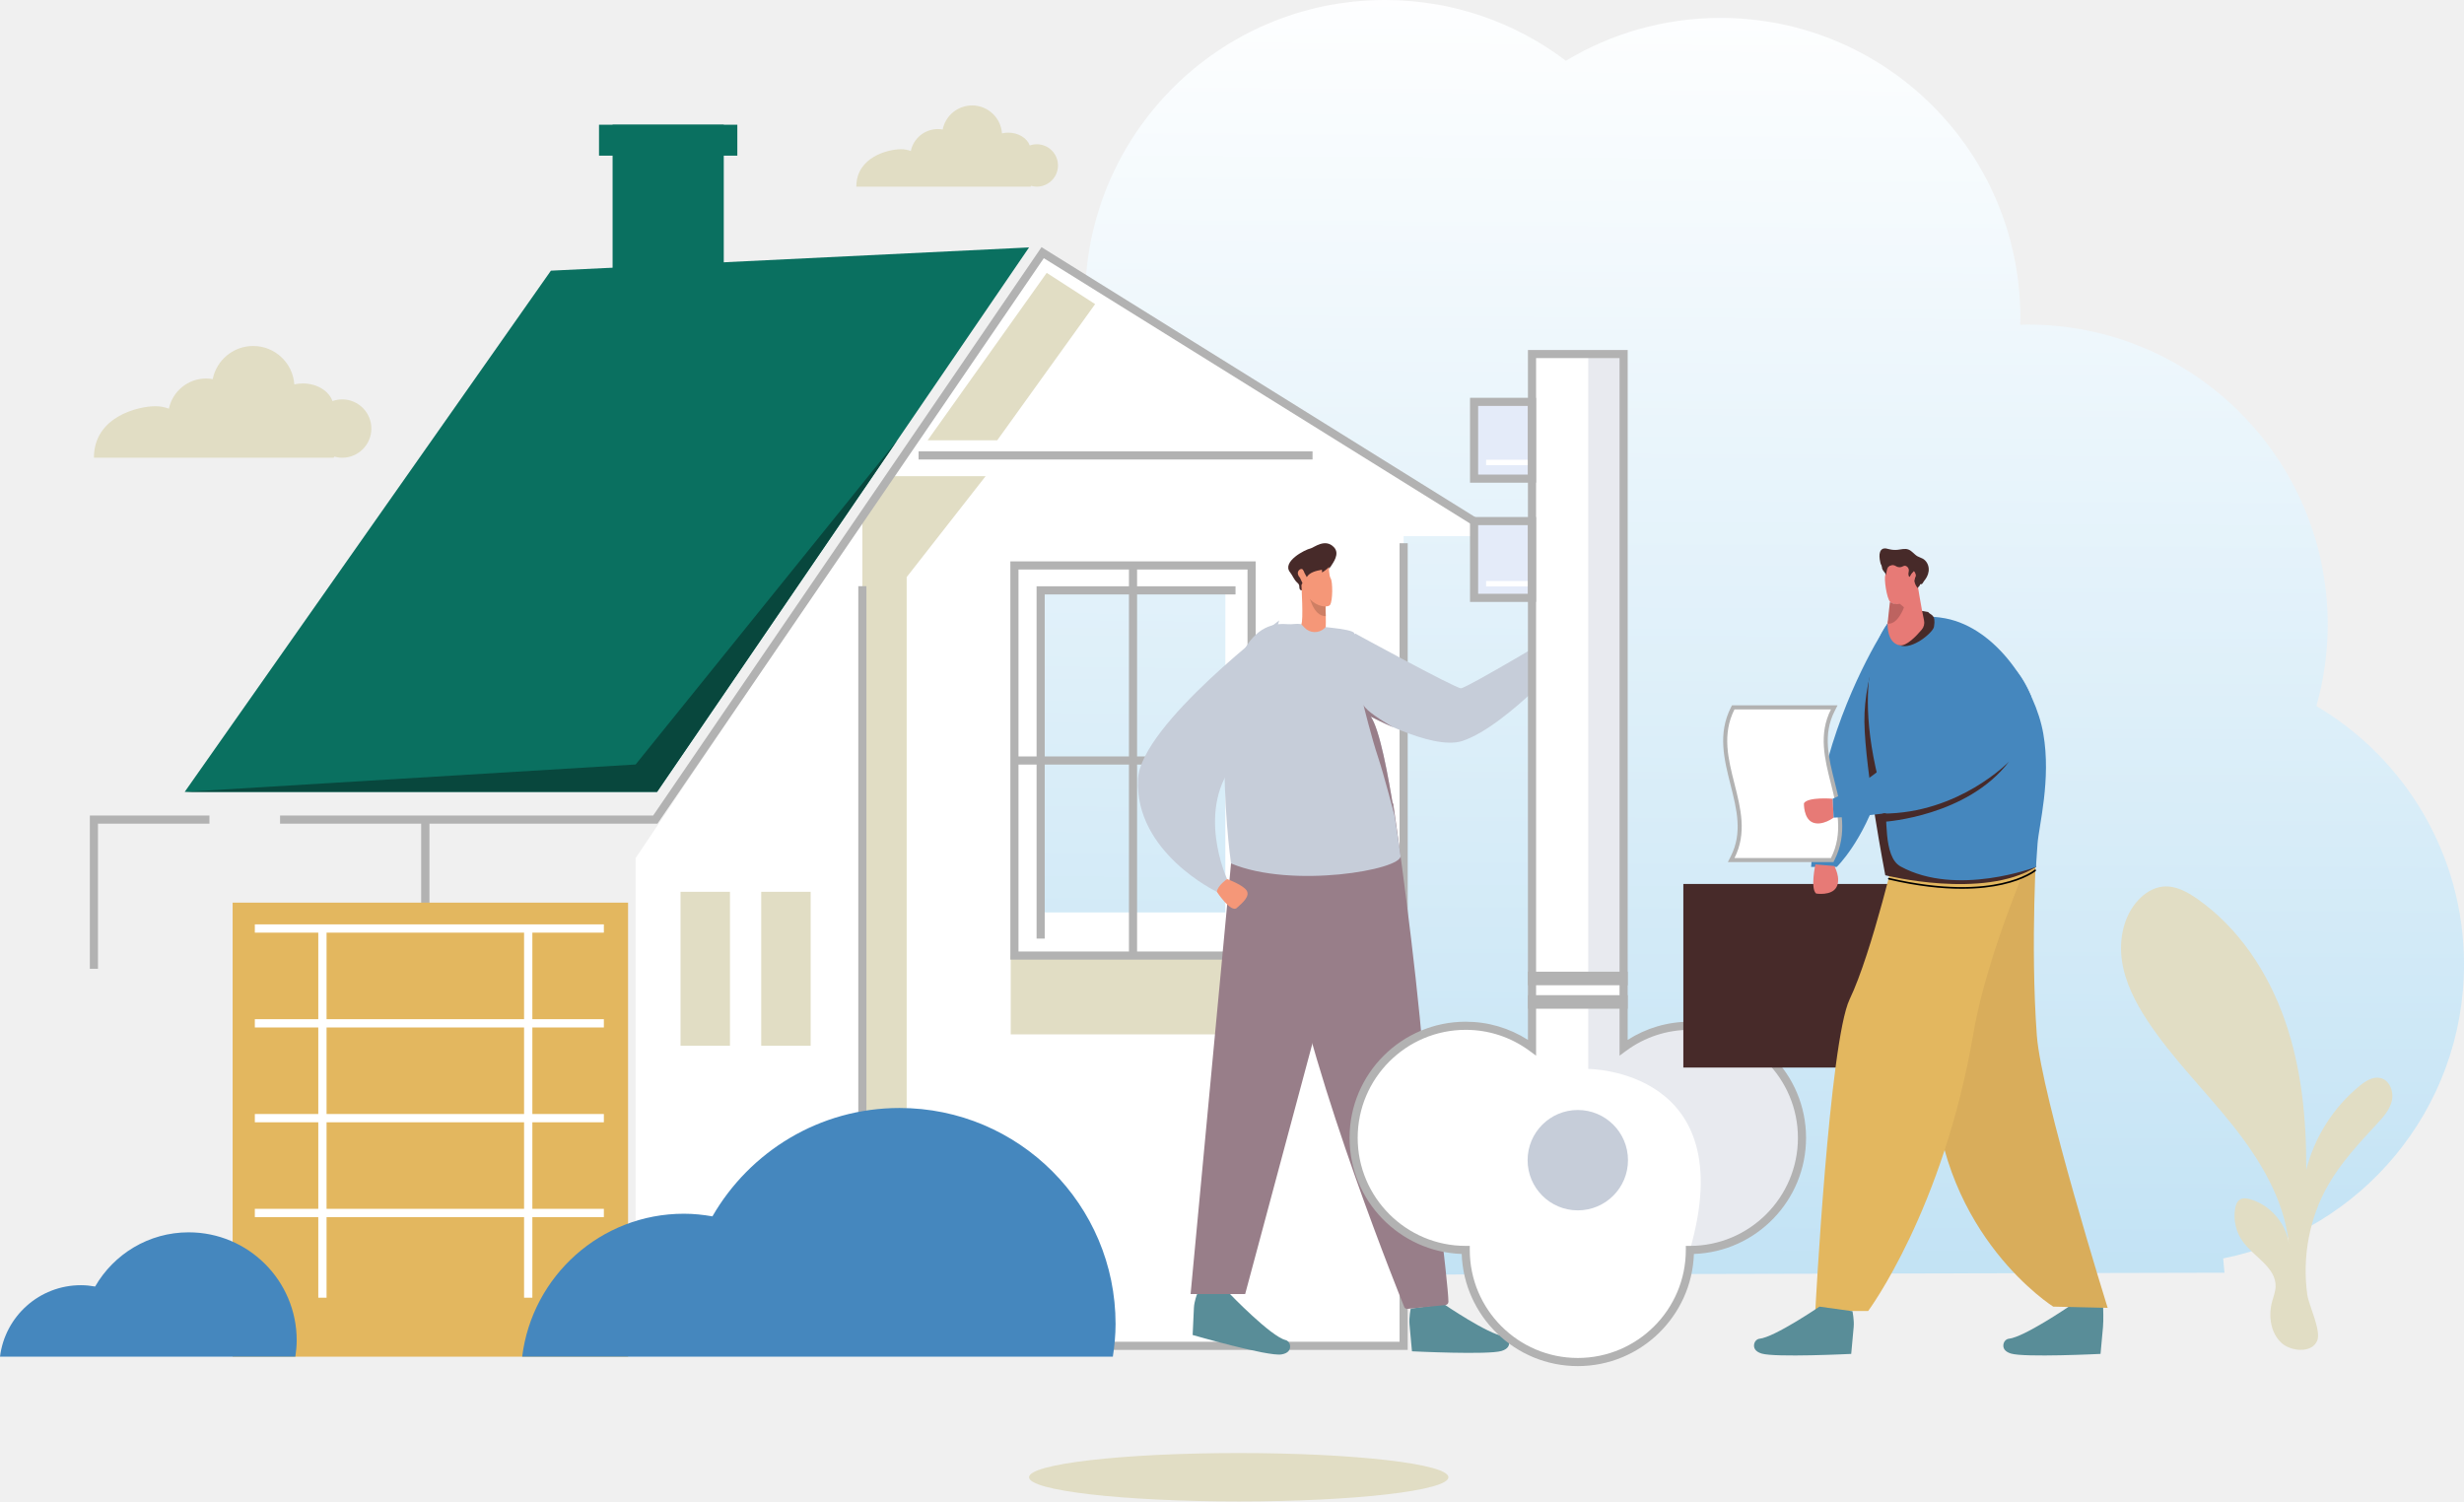
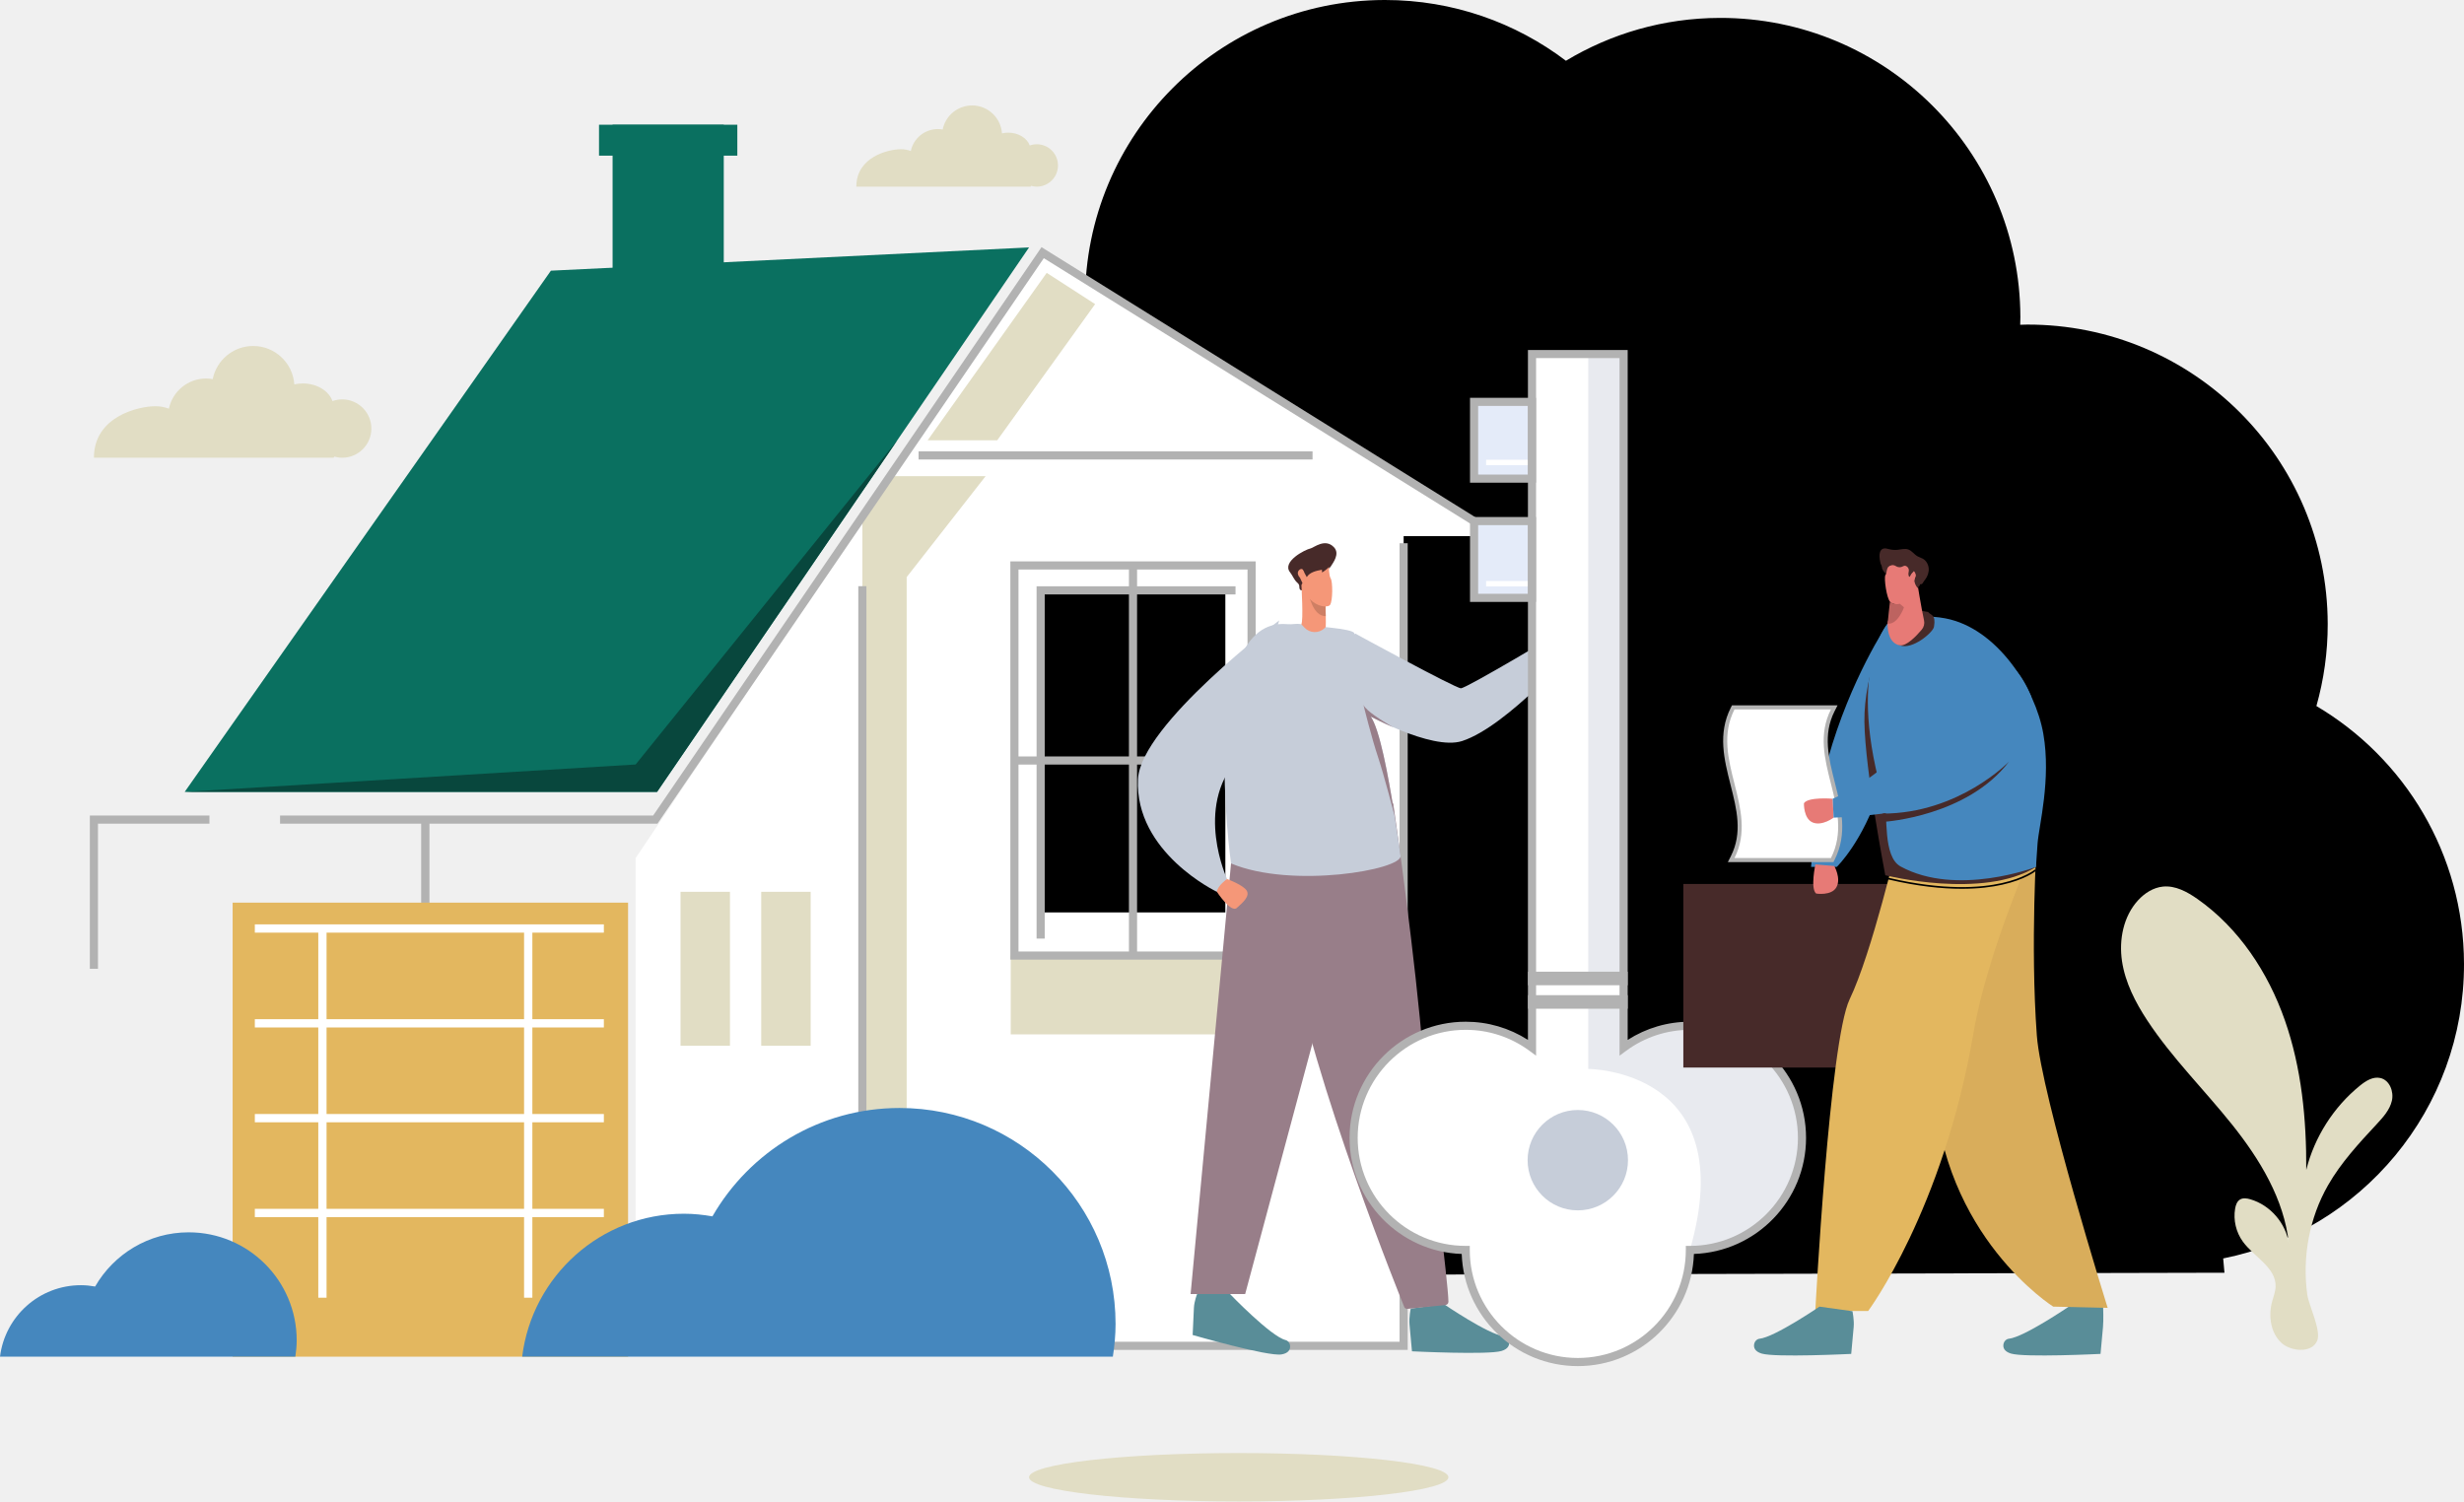
<svg xmlns="http://www.w3.org/2000/svg" width="712" height="434" viewBox="0 0 712 434" fill="none">
  <path d="M452.494 17.557C465.483 9.736 480.681 5.213 496.944 5.175C544.809 5.065 583.701 43.777 583.809 91.642C583.811 92.382 583.777 93.116 583.758 93.851C584.425 93.835 585.084 93.796 585.755 93.796C633.62 93.687 672.512 132.398 672.62 180.264C672.64 188.505 671.483 196.47 669.35 204.027C694.813 219.076 711.927 246.761 712 278.482C712.098 320.57 682.177 355.704 642.414 363.654L642.781 367.781L330.347 368.502C321.743 371.388 312.539 372.985 302.963 373.008C255.098 373.12 216.206 334.406 216.094 286.543C216.007 247.762 241.404 214.88 276.504 203.732C276.047 200.155 275.78 196.52 275.769 192.817C275.698 160.629 293.196 132.519 319.215 117.513C315.585 107.985 313.573 97.663 313.547 86.867C313.433 39.002 352.15 0.112 400.013 0C400.079 0 400.148 0 400.216 0C419.851 0 437.958 6.544 452.494 17.557Z" fill="url(#paint0_linear_443_13048)" />
  <path d="M183.674 247.949L301.29 73.014L434.321 154.926H405.598V388.905H183.674V247.949Z" fill="white" />
  <path d="M292.06 298.904H360.499V276.134H292.06V298.904Z" fill="#E1DDC4" />
  <path d="M354.078 170.597V263.663H300.71V170.597H354.078Z" fill="url(#paint1_linear_443_13048)" />
  <path d="M360.485 274.959H294.306V164.574H360.485V274.959ZM291.956 277.307H362.833V162.221H291.956V277.307Z" fill="#B2B2B2" />
  <path d="M326.217 276.132H328.568V163.396H326.217V276.132Z" fill="#B2B2B2" />
  <path d="M293.129 220.938H361.657V218.588H293.129V220.938Z" fill="#B2B2B2" />
  <path d="M284.814 137.588L261.995 166.767V388.905H249.193V149.267L256.013 137.588H284.814Z" fill="#E1DDC4" />
  <path d="M248.016 390.08H406.771V156.977H404.421V387.73H250.363V169.389H248.016V390.08Z" fill="#B2B2B2" />
  <path d="M265.439 132.78H379.277V130.429H265.439V132.78Z" fill="#B2B2B2" />
  <path d="M369.64 179.284C369.64 179.284 329.57 209.394 328.836 225.171C327.855 246.378 351.629 257.707 351.629 257.707L354.574 254.006C354.574 254.006 345.058 233.478 357.497 219.488L369.64 179.284Z" fill="#C6CDD9" />
  <path d="M356.897 236.966L344.036 373.946H359.804L389.068 264.905C389.068 264.905 370.194 234.632 356.897 236.966Z" fill="#987E89" />
  <path d="M417.181 376.828C417.181 376.828 430.125 385.657 434.503 386.109C435.265 386.191 435.956 386.876 436.071 387.8C436.187 388.712 435.829 389.778 433.928 390.378C430.129 391.585 408.007 390.49 408.007 390.49C408.007 390.49 407.669 386.702 407.293 382.696C407.11 380.752 407.644 378.155 407.644 378.155L417.181 376.828Z" fill="#598D98" />
  <path d="M357.648 246.828C358.018 246.513 360.74 234.861 361.224 234.822L401.624 231.644C402.121 231.603 402.564 231.952 402.634 232.445C403.533 238.664 408.97 276.788 411.243 304.981C413.499 332.979 418.485 370.508 418.537 376.167C418.542 376.655 418.172 377.066 417.686 377.116L406.703 378.222C406.203 378.27 405.751 377.924 405.674 377.428C405.674 377.428 378.942 311.684 372.796 274.143C370.927 262.738 353.526 250.321 357.648 246.828Z" fill="#987E89" />
  <path d="M371.991 180.365C373.707 180.515 374.337 180.082 376.032 180.39C379.726 181.065 390.552 181.565 391.316 182.938C392.414 184.916 392.793 202.464 396.087 207.075C399.379 211.684 402.633 232.446 404.7 247.304C405.255 251.304 373.344 256.905 355.717 249.508C355.717 249.508 345.694 178.044 371.991 180.365Z" fill="#C6CDD9" />
  <path d="M454.901 185.72C454.901 185.72 461.438 182.256 460.078 180.413C458.716 178.567 457.082 176.278 455.367 177.1C453.651 177.924 451.492 182.441 451.492 182.441C451.492 182.441 453.163 185.398 454.901 185.72Z" fill="#F59778" />
  <path d="M391.629 183.082C391.629 183.082 420.541 198.891 422.147 198.891C423.753 198.891 451.662 182.203 451.662 182.203L455.876 186.595C455.876 186.595 435.698 209.845 422.501 214.136C413.591 217.036 393.871 205.891 393.871 205.891C393.871 205.891 385.003 187.693 391.629 183.082Z" fill="#C6CDD9" />
  <path d="M355.429 373.947C355.429 373.947 367.198 386.181 371.473 387.235C372.217 387.417 372.806 388.195 372.794 389.122C372.783 390.046 372.283 391.049 370.317 391.385C366.388 392.056 344.628 385.774 344.628 385.774C344.628 385.774 344.815 381.978 344.993 377.955C345.08 376.002 345.915 373.947 345.915 373.947H355.429Z" fill="#598D98" />
  <path d="M395.069 205.006C395.082 205.043 395.098 205.07 395.112 205.107C397.476 207.286 402.632 210.179 402.632 210.179C399.805 208.956 397.574 207.849 396.091 207.078C398.594 210.592 401.074 223.435 403.024 235.92C403.004 235.844 399.848 223.711 398.299 219.093C396.26 213.015 393.967 203.61 393.967 203.61C394.056 204.007 394.473 204.488 395.069 205.006Z" fill="#987E89" />
  <path d="M385.508 158.187C382.955 155.392 379.61 158.29 378.729 158.47C377.141 158.792 370.319 162.289 372.776 165.376C373.509 166.296 373.894 167.459 374.748 168.265C375.003 168.504 375.284 168.744 375.391 169.075C375.528 169.483 375.382 169.976 375.628 170.33C375.993 170.848 376.883 170.546 377.178 169.985C377.472 169.422 377.404 168.749 377.49 168.121C377.641 167.033 378.293 166.029 379.222 165.449C380.146 164.874 381.266 164.728 382.345 164.596C383.598 164.443 384.059 164.532 384.709 163.432C385.168 162.657 387.223 160.065 385.508 158.187Z" fill="#472A29" />
  <path d="M383.084 181.214C383.269 178.648 382.653 165.093 382.653 165.093C382.653 165.093 379.579 165.994 377.615 167.34C377.597 166.927 377.492 166.384 377.236 165.654C377.236 165.654 376.613 164.223 375.913 164.426C375.212 164.627 374.432 165.64 375.66 166.986L376.362 168.501C376.221 168.702 376.118 168.907 376.061 169.12C376.061 169.12 376.67 179.432 376.032 180.391L376.96 181.376C378.489 183.001 381.04 183.092 382.682 181.584L383.084 181.214Z" fill="#F59778" />
  <path d="M383.083 178.045C383.077 176.954 383.056 176.601 383.017 175.136C383.017 175.136 379.663 174.593 378.157 171.572C378.157 171.572 379.294 178.116 383.083 178.045Z" fill="#CE7F64" />
  <path d="M383.987 163.602C383.987 163.602 383.968 166.302 384.536 167.184C385.102 168.07 385.162 173.605 384.327 174.81C383.9 175.426 381.595 175.629 379.271 173.828C376.943 172.028 376.398 167.575 376.398 167.575C376.398 167.575 375.246 162.895 383.987 163.602Z" fill="#F59778" />
  <path d="M382.034 165.43C382.018 165.166 382 164.901 381.986 164.634C381.137 164.796 380.284 164.96 379.501 165.28C378.716 165.599 377.993 166.092 377.605 166.765C377.163 166.037 376.788 165.278 376.49 164.497C376.401 164.269 376.318 164.029 376.355 163.792C376.405 163.443 376.693 163.162 376.987 162.921C378.037 162.056 379.362 161.387 380.804 161.282C381.952 161.198 383.829 161.586 384.398 162.597C384.904 163.5 382.803 164.951 382.034 165.43Z" fill="#472A29" />
  <path d="M351.63 257.706C351.63 257.706 355.68 263.893 357.391 262.369C359.102 260.843 361.231 259.004 360.254 257.373C359.278 255.741 354.575 254.007 354.575 254.007C354.575 254.007 351.787 255.947 351.63 257.706Z" fill="#F59778" />
  <path d="M80.924 238.014H189.979L301.622 74.606L442.444 162.269L443.685 160.273L300.958 71.421L188.738 235.664H80.924V238.014Z" fill="#B2B2B2" />
  <path d="M297.355 71.499L189.867 228.823H53.378L159.189 78.218L297.355 71.499Z" fill="#0A7060" />
  <path d="M299.533 271.228H301.883V171.774H357.018V169.421H299.533V271.228Z" fill="#B2B2B2" />
  <path d="M121.704 390.098H239.495V387.709H124.095V236.837H121.704V390.098Z" fill="#B2B2B2" />
  <path d="M67.223 392.039H181.487V260.838H67.223V392.039Z" fill="#E3B75F" />
  <path d="M150.888 392.039C153.772 368.762 173.58 350.733 197.635 350.733C200.446 350.733 203.184 351.025 205.86 351.495C216.641 332.795 236.792 320.176 259.932 320.176C294.407 320.176 322.356 348.125 322.356 382.602C322.356 385.817 322.039 388.952 321.569 392.039H150.888Z" fill="#4587BE" />
  <path d="M0 392.039C1.442 380.401 11.346 371.386 23.375 371.386C24.778 371.386 26.149 371.532 27.486 371.767C32.878 362.417 42.953 356.108 54.521 356.108C71.761 356.108 85.735 370.081 85.735 387.321C85.735 388.929 85.576 390.497 85.341 392.039H0Z" fill="#4587BE" />
  <path d="M73.636 269.508H174.493V267.115H73.636V269.508Z" fill="white" />
  <path d="M73.636 296.908H174.493V294.515H73.636V296.908Z" fill="white" />
  <path d="M73.636 324.31H174.493V321.917H73.636V324.31Z" fill="white" />
  <path d="M73.636 351.71H174.493V349.316H73.636V351.71Z" fill="white" />
  <path d="M151.437 374.998H153.83V268.311H151.437V374.998Z" fill="white" />
  <path d="M91.972 374.998H94.365V268.311H91.972V374.998Z" fill="white" />
  <path d="M219.965 302.199H234.248V257.706H219.965V302.199Z" fill="#E1DDC4" />
  <path d="M196.645 302.199H210.928V257.706H196.645V302.199Z" fill="#E1DDC4" />
  <path d="M423.533 296.419C430.711 296.419 437.321 298.781 442.69 302.735V102.308H469.158V302.735C474.527 298.781 481.137 296.419 488.315 296.419C506.202 296.419 520.704 310.919 520.704 328.809C520.704 346.696 506.202 361.2 488.315 361.2C488.315 379.088 473.813 393.59 455.923 393.59C438.033 393.59 423.533 379.088 423.533 361.2C405.644 361.2 391.144 346.696 391.144 328.809C391.144 310.919 405.644 296.419 423.533 296.419Z" fill="white" />
  <path d="M425.953 138.312H442.691V116.126H425.953V138.312Z" fill="#E4EBF9" />
  <path d="M425.953 172.762H442.691V150.576H425.953V172.762Z" fill="#E4EBF9" />
  <path d="M441.42 335.257C441.42 343.268 447.914 349.761 455.922 349.761C463.933 349.761 470.426 343.268 470.426 335.257C470.426 327.247 463.933 320.756 455.922 320.756C447.914 320.756 441.42 327.247 441.42 335.257Z" fill="#C6CDD9" />
  <path d="M442.691 290.316H469.159V288.749H442.691V290.316Z" fill="#DE6442" />
  <path d="M442.691 283.533H469.159V281.966H442.691V283.533Z" fill="#DE6442" />
  <path d="M429.427 134.427H442.688V132.859H429.427V134.427Z" fill="white" />
  <path d="M429.427 169.458H442.688V167.891H429.427V169.458Z" fill="white" />
  <path d="M458.94 308.897V289.533H469.159L469.158 302.735C474.525 298.781 481.137 296.418 488.313 296.418C506.203 296.418 520.702 310.92 520.702 328.81C520.702 346.696 506.203 361.2 488.313 361.2C503.438 308.897 458.94 308.897 458.94 308.897Z" fill="#E8EAEF" />
  <path d="M458.94 282.751H469.159V102.311H458.94V282.751Z" fill="#E8EAEF" />
  <path d="M488.316 297.593C505.526 297.593 519.53 311.596 519.53 328.81C519.53 346.022 505.526 360.025 488.316 360.025H487.139V361.2C487.139 378.412 473.139 392.416 455.924 392.416C438.712 392.416 424.708 378.412 424.708 361.2V360.025H423.533C406.32 360.025 392.318 346.022 392.318 328.81C392.318 311.596 406.32 297.593 423.533 297.593C430.202 297.593 436.586 299.699 441.991 303.678L443.866 305.056V103.485H467.985V305.059L469.858 303.678C475.263 299.699 481.647 297.593 488.316 297.593ZM455.924 394.766C474.047 394.766 488.859 380.333 489.473 362.356C507.445 361.745 521.88 346.931 521.88 328.81C521.88 310.3 506.822 295.246 488.316 295.246C481.898 295.246 475.726 297.057 470.335 300.5V101.135H441.514V300.5C436.122 297.055 429.951 295.246 423.533 295.246C405.027 295.246 389.968 310.3 389.968 328.81C389.968 346.931 404.404 361.745 422.378 362.356C422.99 380.333 437.802 394.766 455.924 394.766Z" fill="#B2B2B2" />
  <path d="M441.512 137.137H427.127V117.301H441.512V137.137ZM424.777 139.487H443.862V114.953H424.777V139.487Z" fill="#B2B2B2" />
  <path d="M441.512 171.587H427.127V151.751H441.512V171.587ZM424.777 173.937H443.862V149.401H424.777V173.937Z" fill="#B2B2B2" />
  <path d="M441.518 291.494H470.334V287.574H441.518V291.494Z" fill="#B2B2B2" />
  <path d="M441.518 284.708H470.334V280.789H441.518V284.708Z" fill="#B2B2B2" />
  <path d="M597.797 377.578C597.797 377.578 584.853 386.406 580.475 386.858C579.713 386.94 579.022 387.626 578.905 388.548C578.789 389.461 579.149 390.526 581.048 391.129C584.849 392.336 606.971 391.238 606.971 391.238C606.971 391.238 607.309 387.451 607.685 383.444C607.868 381.5 607.724 377.578 607.724 377.578H597.797Z" fill="#598D98" />
  <path d="M486.418 308.492H568.708V255.44H486.418V308.492Z" fill="#472A29" />
  <path d="M588.567 242.915C588.567 242.915 586.628 272.941 588.567 299.23C589.836 316.449 609.031 377.935 609.031 377.935L593.304 377.577C593.304 377.577 561.175 357.394 558.841 313.264C556.685 272.592 558.393 245.325 558.393 245.325C558.393 245.325 578.645 230.98 588.567 242.915Z" fill="#D9AD5B" />
  <path d="M588.567 242.915C588.567 242.915 574.33 274.536 570.264 298.443C561.551 349.644 539.825 378.839 539.825 378.839H524.555C524.555 378.839 528.641 300.895 534.479 288.75C540.936 275.316 548.463 242.916 548.463 242.916L588.567 242.915Z" fill="#E3B75F" />
  <path d="M545.446 180.212C545.446 180.212 534.684 196.128 528.227 219.243C524.668 231.993 523.333 250.512 523.333 250.512H530.764C530.764 250.512 538.38 243.143 543.094 228.112C547.808 213.08 545.446 180.212 545.446 180.212Z" fill="#4587BE" />
  <path d="M545.446 180.212C545.446 180.212 538.561 194.495 538.743 208.59C538.926 222.688 544.778 252.926 544.778 252.926C544.778 252.926 573.054 260.036 588.338 250.512C588.338 250.512 551.787 177.44 545.446 180.212Z" fill="#472A29" />
  <path d="M545.446 180.212C545.446 180.212 553.003 176.954 562.13 178.688C577.056 181.524 588.142 198.843 590.442 212.054C592.742 225.264 589.162 238.609 588.776 243.754C588.391 248.897 588.338 250.512 588.338 250.512C588.338 250.512 565.47 259.276 549.184 250.38C543.97 247.53 545.552 235.073 544.557 231.755C533.215 193.817 545.446 180.212 545.446 180.212Z" fill="#4587BE" />
  <path d="M557.157 176.851C555.508 176.513 553.783 176.319 551.978 176.319C549.685 179.84 546.491 185.5 548.946 186.477C552.555 187.916 558.579 182.737 558.848 181.136C559.473 177.43 557.88 177.848 557.157 176.851Z" fill="#472A29" />
  <path d="M544.794 162.422C544.794 162.422 545.236 165.194 544.794 166.191C544.351 167.188 545.168 172.887 546.213 173.991C546.749 174.557 550 175.825 551.255 172.187C552.5 169.325 553.22 165.303 553.22 165.303C553.22 165.303 553.665 160.316 544.794 162.422Z" fill="#E77A76" />
  <path d="M545.446 180.212C545.517 177.538 551.255 172.187 551.255 172.187L553.091 167.464C553.153 167.037 552.766 165.11 553.104 164.38C553.104 164.38 553.896 162.963 554.601 163.246C555.304 163.527 556.009 164.654 554.601 165.92L553.72 167.417C553.846 167.638 553.93 167.862 553.964 168.088C553.964 168.088 555.215 175.934 555.968 179.256C556.184 180.214 555.936 181.207 555.299 181.96C553.759 183.787 550.866 186.824 548.947 186.477C546.223 185.984 545.378 182.886 545.446 180.212Z" fill="#E77A76" />
  <path d="M545.446 180.212C545.563 179.085 545.902 175.607 546.093 174.096C546.169 174.03 546.214 173.992 546.214 173.992C546.214 173.992 549.262 176.164 551.257 172.187C551.257 172.187 549.357 180.673 545.446 180.212Z" fill="#BD6360" />
  <path d="M543.946 163.277C543.292 164.799 545.25 165.511 544.794 166.191C545.271 166.052 544.966 164.326 545.84 163.608C546.299 163.229 546.995 163.199 547.54 163.437C547.752 163.528 547.942 163.66 548.154 163.756C548.624 163.966 549.185 163.966 549.655 163.754C549.874 163.658 550.079 163.517 550.317 163.487C550.506 163.466 550.7 163.519 550.869 163.61C551.307 163.845 551.594 164.331 551.59 164.826C551.585 165.123 551.487 165.413 551.462 165.709C551.426 166.17 551.588 166.642 551.893 166.987C551.866 166.448 552.893 164.365 553.529 166.088C553.698 166.544 553.249 167.023 553.201 167.507C553.114 168.388 553.586 169.22 554.109 169.932C554.688 169.392 554.916 168.566 554.967 167.774C555.065 166.268 554.613 164.73 553.707 163.517C552.806 162.307 551.462 161.431 549.99 161.093C549.301 160.938 548.589 160.895 547.882 160.918C547.371 160.934 546.851 160.986 546.385 161.196C545.858 161.436 545.448 161.865 544.932 162.125C544.683 162.248 544.519 162.255 544.343 162.472C544.161 162.7 544.063 163.01 543.946 163.277Z" fill="#472A29" />
  <path d="M543.102 160.856C543.049 159.976 543.264 158.922 544.078 158.577C544.674 158.326 545.349 158.566 545.981 158.719C546.741 158.906 547.533 158.958 548.311 158.881C549.351 158.773 550.428 158.436 551.416 158.785C552.47 159.154 553.129 160.213 554.101 160.761C554.59 161.034 555.142 161.174 555.628 161.45C556.622 162.013 557.241 163.129 557.323 164.267C557.41 165.406 556.997 166.549 556.31 167.464C556.123 167.715 555.911 167.952 555.76 168.228C555.575 168.566 555.381 168.882 555 168.825C554.822 168.797 554.665 168.796 554.564 168.648C554.126 167.982 554.14 167.126 554.113 166.328C554.085 165.531 553.96 164.648 553.346 164.135C552.855 163.724 552.164 163.647 551.642 163.277C551.37 163.081 551.156 162.814 550.88 162.622C550.298 162.219 549.538 162.209 548.831 162.214C548.187 162.219 547.521 162.23 546.948 162.515C546.166 162.901 545.224 164.441 544.224 163.918C543.323 163.444 543.154 161.728 543.102 160.856Z" fill="#472A29" />
  <path d="M524.8 258.214C524.8 258.214 529.227 258.935 530.655 256.384C532.081 253.831 530.034 250.249 530.034 250.249L524.581 249.795C524.581 249.795 523.053 256.792 524.8 258.214Z" fill="#E77A76" />
  <path d="M566.875 256.835C571.821 256.835 575.691 256.305 578.572 255.657C585.271 254.158 588.132 251.795 588.251 251.697C588.353 251.61 588.367 251.457 588.283 251.354C588.194 251.254 588.039 251.24 587.936 251.322C587.909 251.35 585.018 253.725 578.419 255.194C572.323 256.554 561.72 257.396 545.85 253.686C545.717 253.661 545.587 253.739 545.558 253.869C545.528 254.001 545.608 254.129 545.738 254.161C554.246 256.148 561.253 256.835 566.875 256.835Z" fill="black" />
  <path d="M528.333 246.775H503.012C505.779 239.802 504.029 232.887 502.332 226.188C500.582 219.27 498.923 212.724 501.932 206.176H527.251C524.484 213.146 526.234 220.062 527.929 226.763C529.681 233.681 531.337 240.226 528.333 246.775ZM499.281 249.125H529.793L530.117 248.479C533.941 240.929 532.045 233.434 530.208 226.188C528.401 219.044 526.692 212.297 530.117 205.53L530.982 203.826H500.472L500.146 204.472C496.322 212.021 498.22 219.516 500.052 226.763C501.862 233.906 503.568 240.653 500.146 247.418L499.281 249.125Z" fill="#B2B2B2" />
  <path d="M501.195 247.951H529.069C536.318 233.634 521.823 219.317 529.069 205H501.195C493.946 219.317 508.441 233.634 501.195 247.951Z" fill="white" />
  <path d="M521.263 232.118C521.263 232.118 521.122 236.604 523.837 237.687C526.55 238.771 529.84 236.277 529.84 236.277L529.582 230.813C529.582 230.813 522.448 230.204 521.263 232.118Z" fill="#E77A76" />
  <path d="M586.891 201.12C586.891 201.12 594.119 233.706 529.838 236.277L529.582 230.813C529.582 230.813 556.836 219.451 554.981 199.509C554.981 199.509 576.147 175.181 586.891 201.12Z" fill="#4587BE" />
  <path d="M580.546 220.062C580.546 220.062 566.112 235.075 544.006 235.107L544.684 237.45C544.684 237.45 568.492 235.898 580.546 220.062Z" fill="#472A29" />
  <path d="M525.754 377.578C525.754 377.578 512.808 386.406 508.43 386.858C507.668 386.94 506.979 387.626 506.862 388.548C506.746 389.461 507.104 390.526 509.005 391.129C512.804 392.336 534.928 391.238 534.928 391.238C534.928 391.238 535.266 387.451 535.642 383.444C535.825 381.5 535.289 378.904 535.289 378.904L525.754 377.578Z" fill="#598D98" />
  <path d="M259.286 127.221L183.674 220.912L53.379 228.822H189.866L259.286 127.221Z" fill="#08473D" />
  <path d="M316.447 87.88L288.171 127.221H268.061L302.456 78.845L316.447 87.88Z" fill="#E1DDC4" />
  <path d="M44.894 117.386C46.297 117.386 47.618 117.646 48.8 118.1C49.849 113.117 54.264 109.377 59.56 109.377C60.212 109.377 60.847 109.444 61.467 109.553C62.562 104.095 67.379 99.984 73.16 99.984C79.465 99.984 84.616 104.883 85.047 111.079C85.826 110.904 86.651 110.803 87.505 110.803C91.589 110.803 95.025 112.962 96.079 115.9C96.955 115.59 97.897 115.412 98.881 115.412C103.538 115.412 107.309 119.186 107.309 123.84C107.309 128.495 103.538 132.269 98.881 132.269C98.087 132.269 97.323 132.152 96.595 131.947L96.419 132.269H27.139C27.139 120.375 39.97 117.386 44.894 117.386Z" fill="#E1DDC4" />
  <path d="M260.35 43.118C261.37 43.118 262.33 43.308 263.188 43.639C263.95 40.018 267.161 37.298 271.01 37.298C271.484 37.298 271.945 37.346 272.395 37.426C273.193 33.46 276.693 30.472 280.896 30.472C285.479 30.472 289.221 34.031 289.534 38.535C290.102 38.407 290.7 38.334 291.32 38.334C294.289 38.334 296.787 39.901 297.554 42.039C298.19 41.813 298.875 41.686 299.589 41.686C302.975 41.686 305.717 44.428 305.717 47.812C305.717 51.195 302.975 53.938 299.589 53.938C299.014 53.938 298.457 53.851 297.93 53.703L297.8 53.938H247.445C247.445 45.291 256.772 43.118 260.35 43.118Z" fill="#E1DDC4" />
  <path d="M177.015 80.511H209.14V36.04H177.015V80.511Z" fill="#0A7060" />
  <path d="M173.094 44.979H193.077H213.06V36.042H173.094V44.979Z" fill="#0A7060" />
  <path d="M25.963 279.951H28.311V238.013H60.52V235.663H25.963V279.951Z" fill="#B2B2B2" />
  <path d="M297.355 426.882C297.355 430.745 324.483 433.877 357.947 433.877C391.411 433.877 418.537 430.745 418.537 426.882C418.537 423.019 391.411 419.886 357.947 419.886C324.483 419.886 297.355 423.019 297.355 426.882Z" fill="#E1DDC4" />
  <path d="M672.723 342.483C676.467 335.951 681.635 330.37 686.764 324.858C688.621 322.862 690.547 320.737 691.159 318.082C691.772 315.426 690.497 312.127 687.841 311.515C685.719 311.025 683.627 312.341 681.936 313.715C674.325 319.884 668.79 328.572 666.415 338.077C666.501 323.43 665.066 308.615 660.22 294.791C655.374 280.965 646.916 268.129 634.908 259.735C631.981 257.69 628.588 255.851 625.033 256.198C622.232 256.47 619.699 258.096 617.801 260.175C613.578 264.797 612.25 271.551 613.176 277.743C614.105 283.935 617.048 289.651 620.486 294.882C627.584 305.672 636.868 314.819 644.933 324.906C653.001 334.991 660.04 346.544 661.397 359.388C660.546 353.46 655.997 348.224 650.243 346.554C649.273 346.273 648.164 346.102 647.293 346.617C646.401 347.154 646.031 348.251 645.86 349.28C645.305 352.577 646.131 356.084 648.096 358.787C651.342 363.255 657.754 366.285 657.56 371.804C657.505 373.296 656.928 374.711 656.54 376.155C655.411 380.351 656.132 385.322 659.396 388.19C661.988 390.463 668.046 391.197 669.591 387.383C670.786 384.423 667.138 377.223 666.704 374.04C665.235 363.25 667.298 351.95 672.723 342.483Z" fill="#E1DDC4" />
  <path d="M543.729 163.415L543.5 162.5L546 160.5H550L554 162.5L555 166V168.5L554.5 169.5L554 168L553.5 164.5L552.5 164L548.5 162.5L546 163.5L545 164C544.487 164.257 543.868 163.972 543.729 163.415Z" fill="#472A29" />
  <path d="M547 170L552 166.5L552.91 165.135C552.957 165.065 553.055 165.055 553.115 165.115C553.361 165.361 553.5 165.696 553.5 166.045V166.268C553.5 166.422 553.475 166.574 553.427 166.721L553.198 167.408C553.066 167.801 552.977 168.208 552.931 168.621L552 177L549 174.5L547 170Z" fill="#E77A76" />
  <defs>
    <linearGradient id="paint0_linear_443_13048" x1="356.834" y1="-7.404" x2="354.787" y2="413.046" gradientUnits="userSpaceOnUse">
-       <stop stop-color="white" />
-       <stop offset="1" stop-color="#BBDFF3" />
+       <stop stopColor="white" />
+       <stop offset="1" stopColor="#BBDFF3" />
    </linearGradient>
    <linearGradient id="paint1_linear_443_13048" x1="381.175" y1="-15.052" x2="375.469" y2="415.593" gradientUnits="userSpaceOnUse">
-       <stop stop-color="white" />
-       <stop offset="1" stop-color="#BBDFF3" />
+       <stop stopColor="white" />
+       <stop offset="1" stopColor="#BBDFF3" />
    </linearGradient>
  </defs>
</svg>
